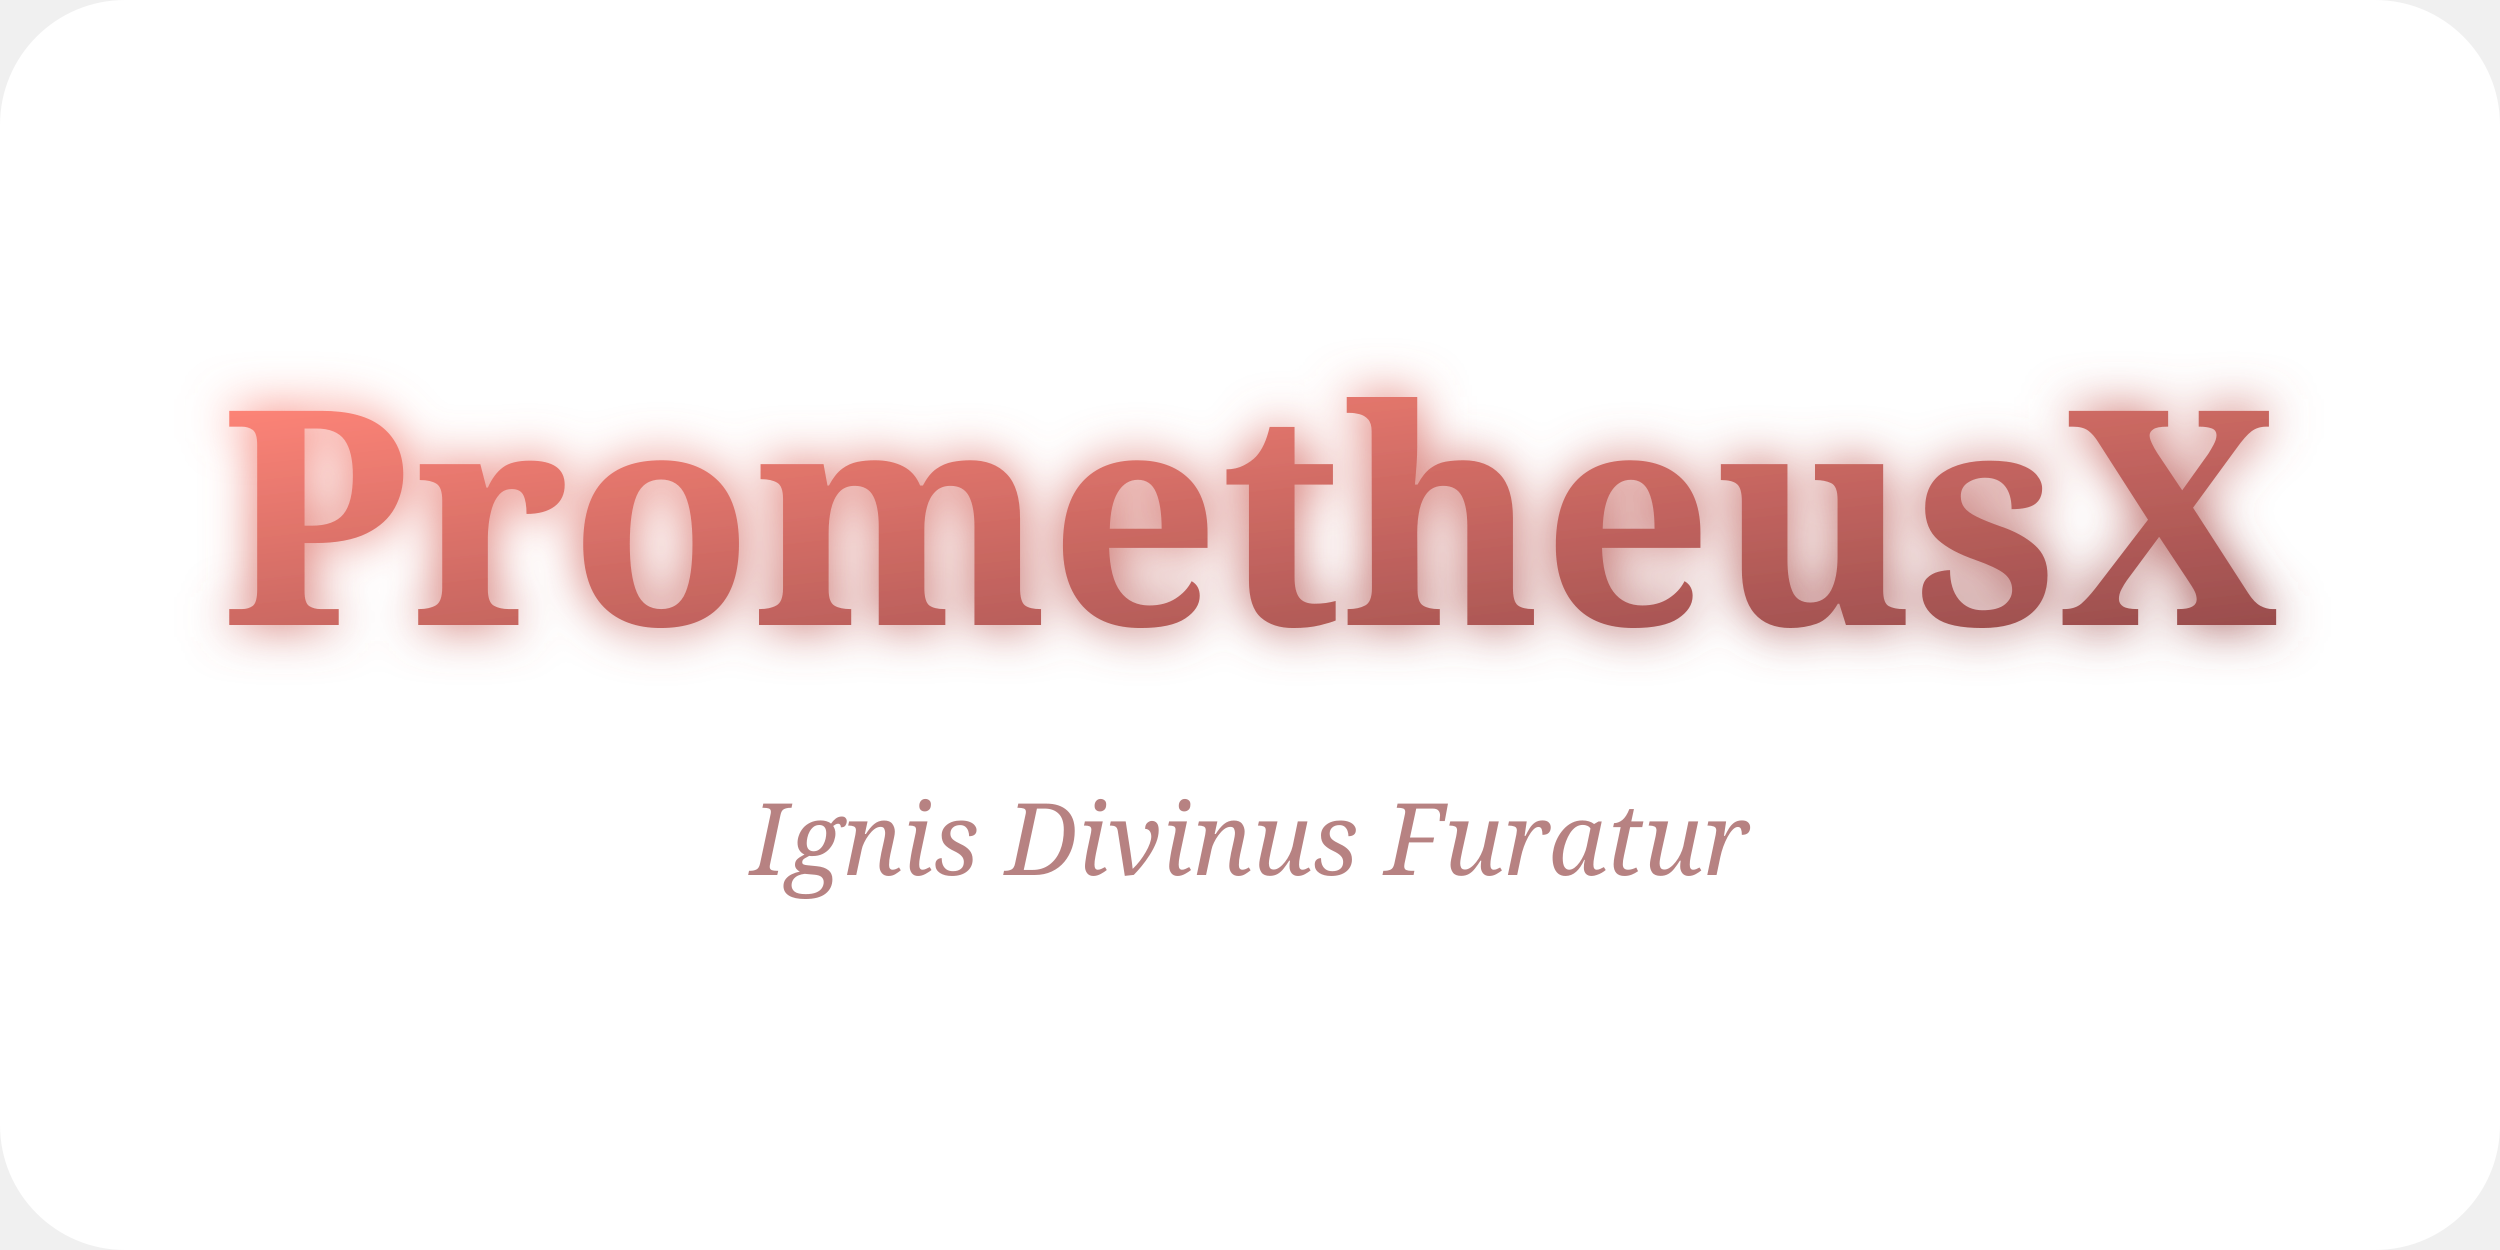
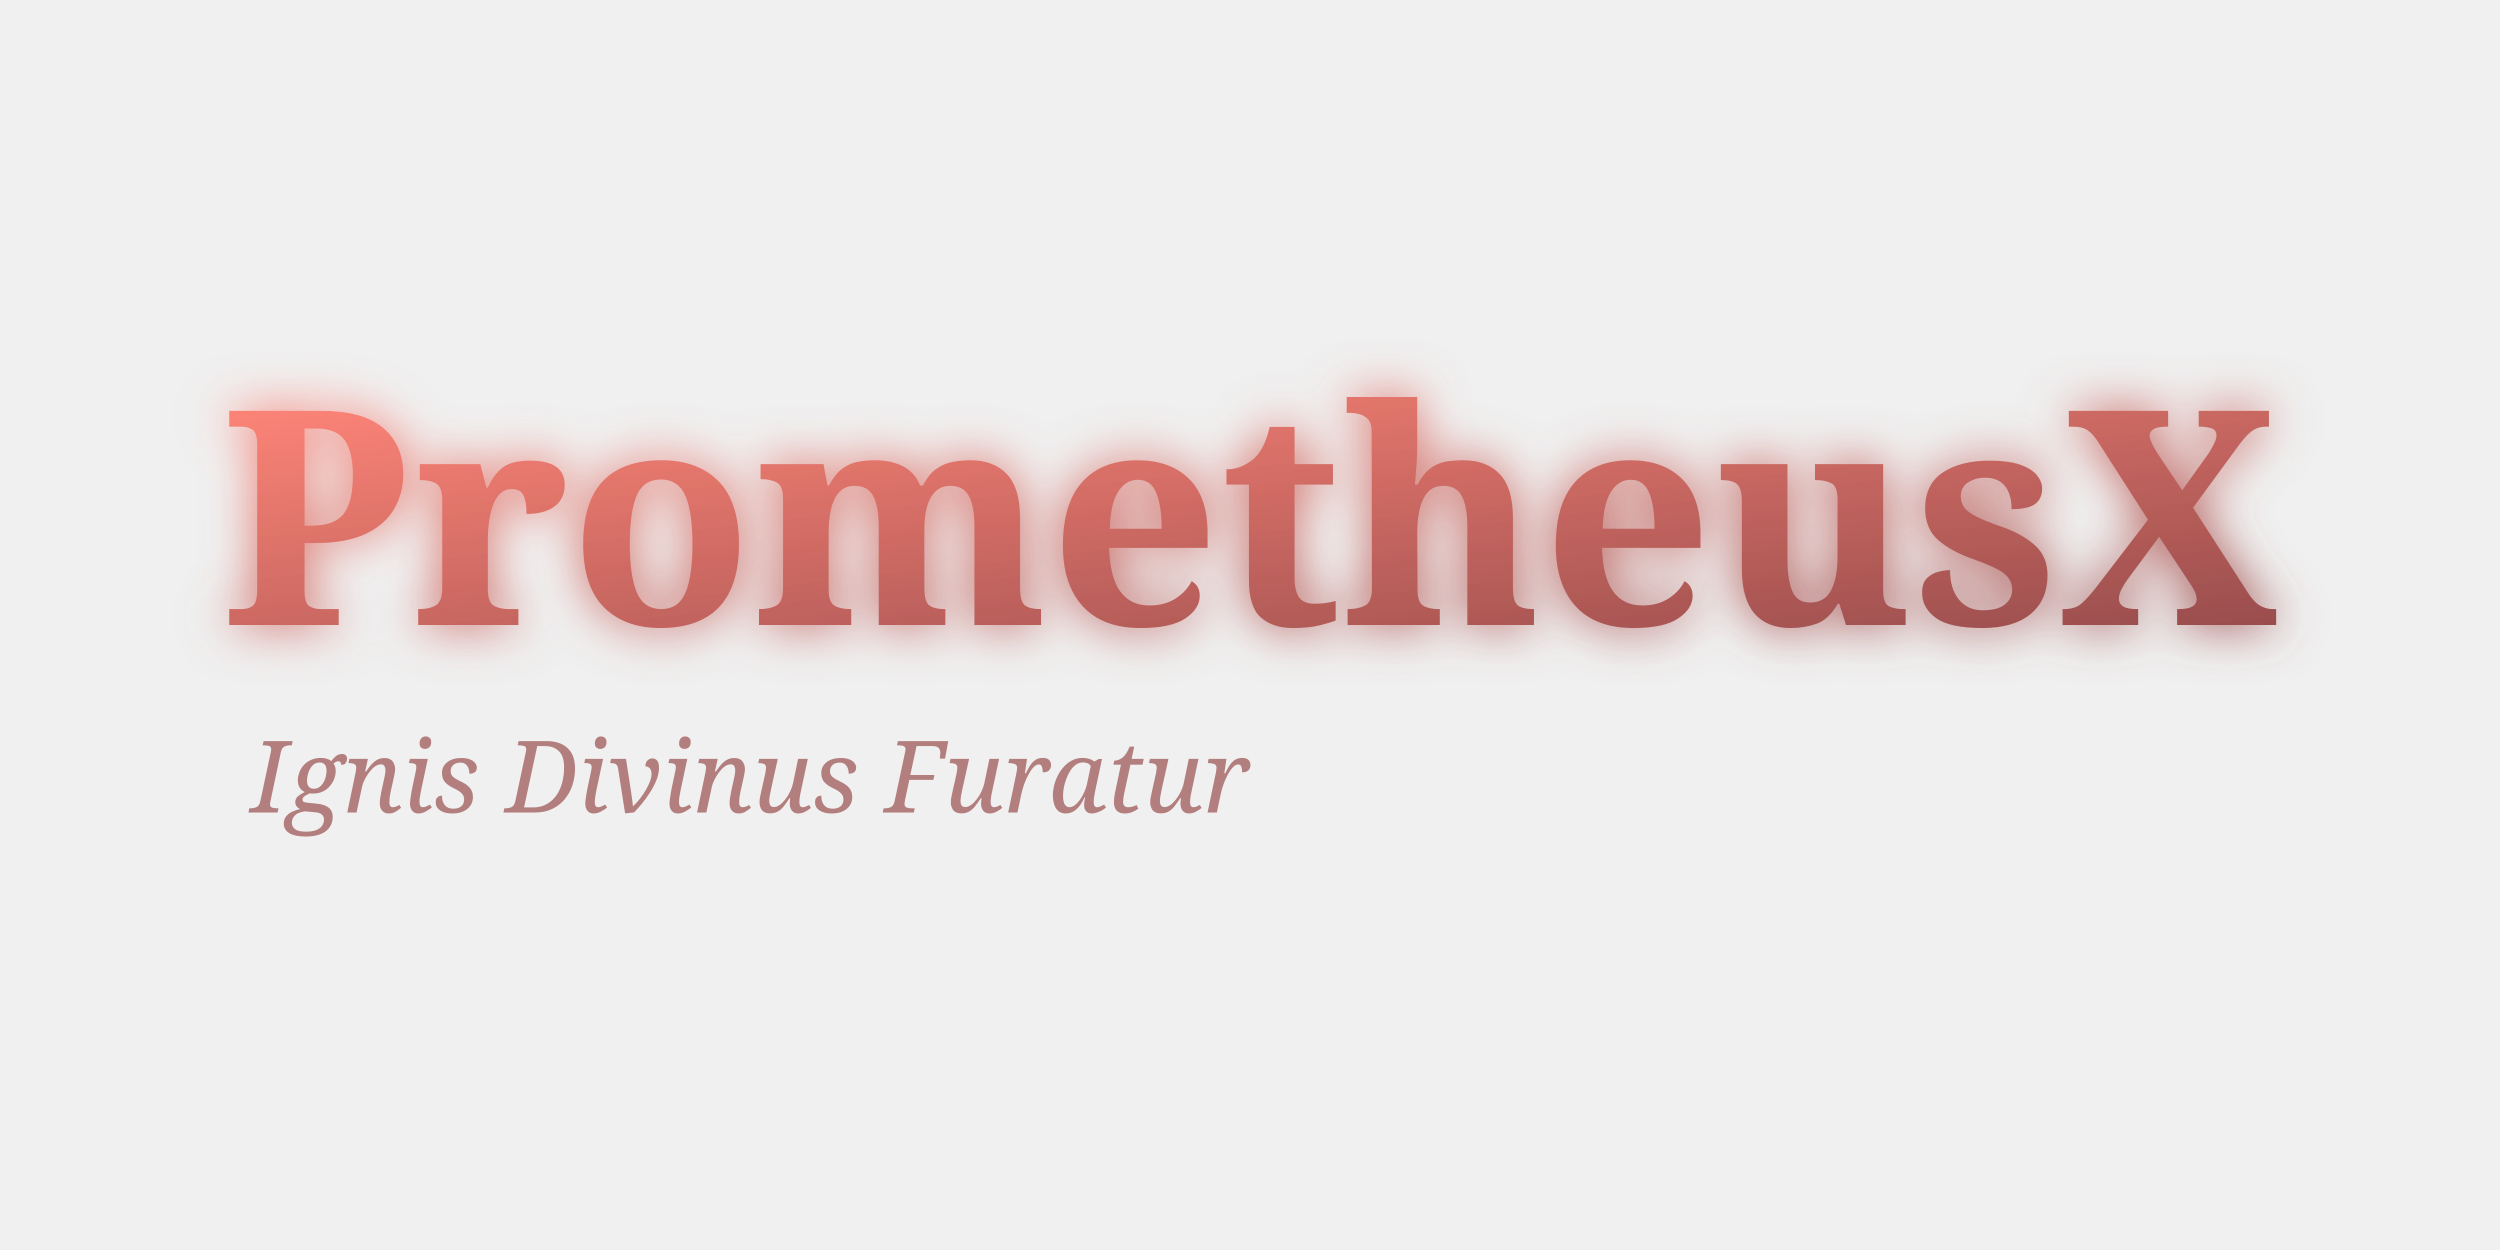
<svg xmlns="http://www.w3.org/2000/svg" width="400" height="200" viewBox="0 0 400 200">
  <defs>
    <linearGradient id="coralGradient" x1="0%" y1="0%" x2="100%" y2="100%">
      <stop offset="0%" stop-color="#FF8578" />
      <stop offset="100%" stop-color="#994D4D" />
    </linearGradient>
    <filter id="glow" x="-50%" y="-50%" width="200%" height="200%">
      <feGaussianBlur stdDeviation="4" result="blur" />
      <feComposite in="SourceGraphic" in2="blur" operator="over" />
    </filter>
  </defs>
-   <rect width="400" height="200" fill="#FFFFFF" rx="20" ry="20" />
  <text x="200" y="100" font-family="Cinzel, serif" font-size="48" font-weight="600" text-anchor="middle" fill="url(#coralGradient)" filter="url(#glow)">PrometheusX</text>
-   <text x="200" y="140" font-family="Cinzel, serif" font-size="16" font-style="italic" text-anchor="middle" fill="rgba(153, 77, 77, 0.7)">Ignis Divinus Furatur</text>
+   <text x="200" y="130" font-family="Cinzel, serif" font-size="16" font-style="italic" text-anchor="end" fill="rgba(153, 77, 77, 0.7)">Ignis Divinus Furatur</text>
</svg>
